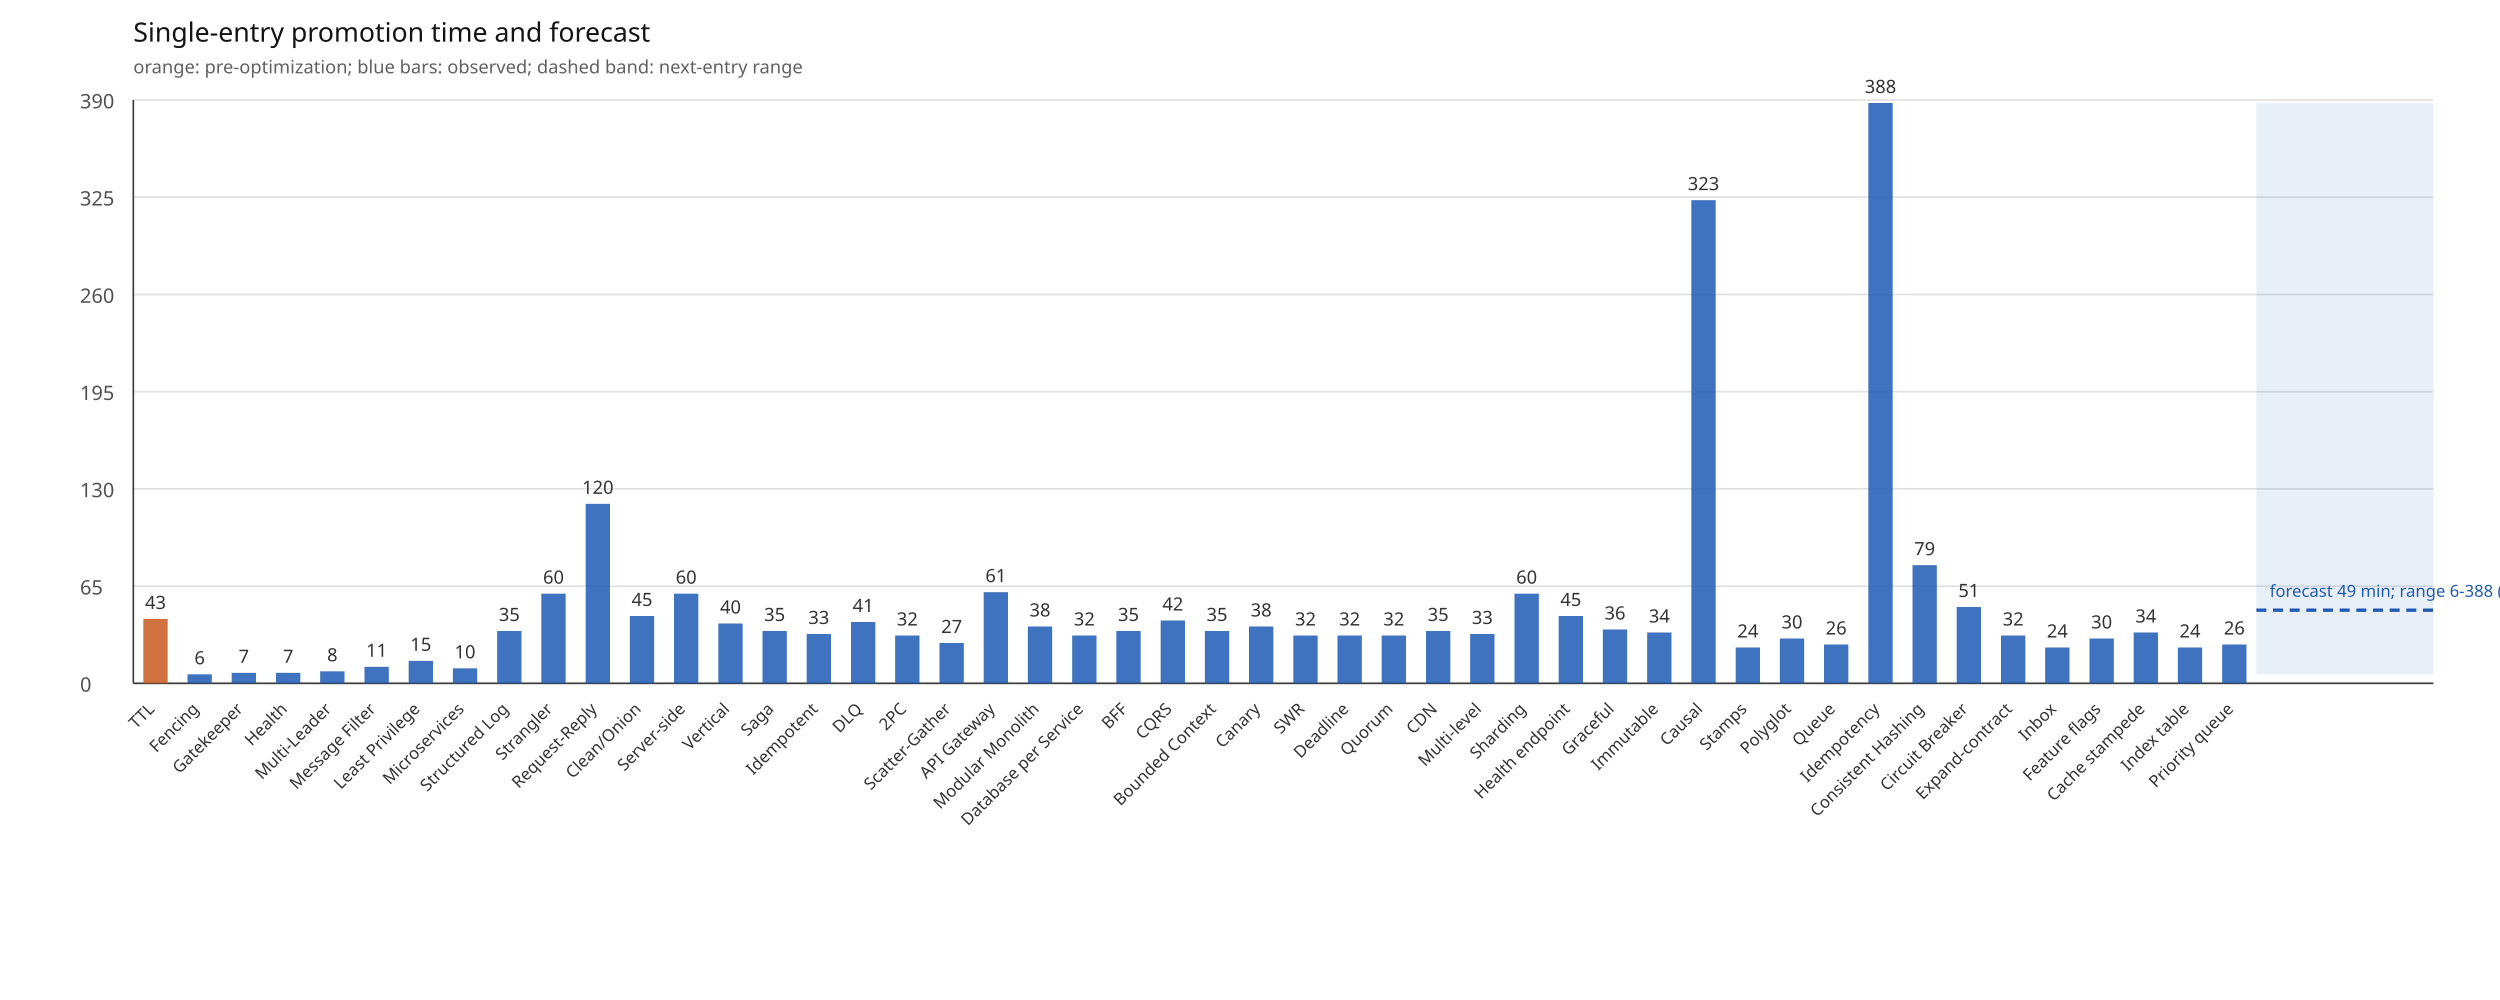
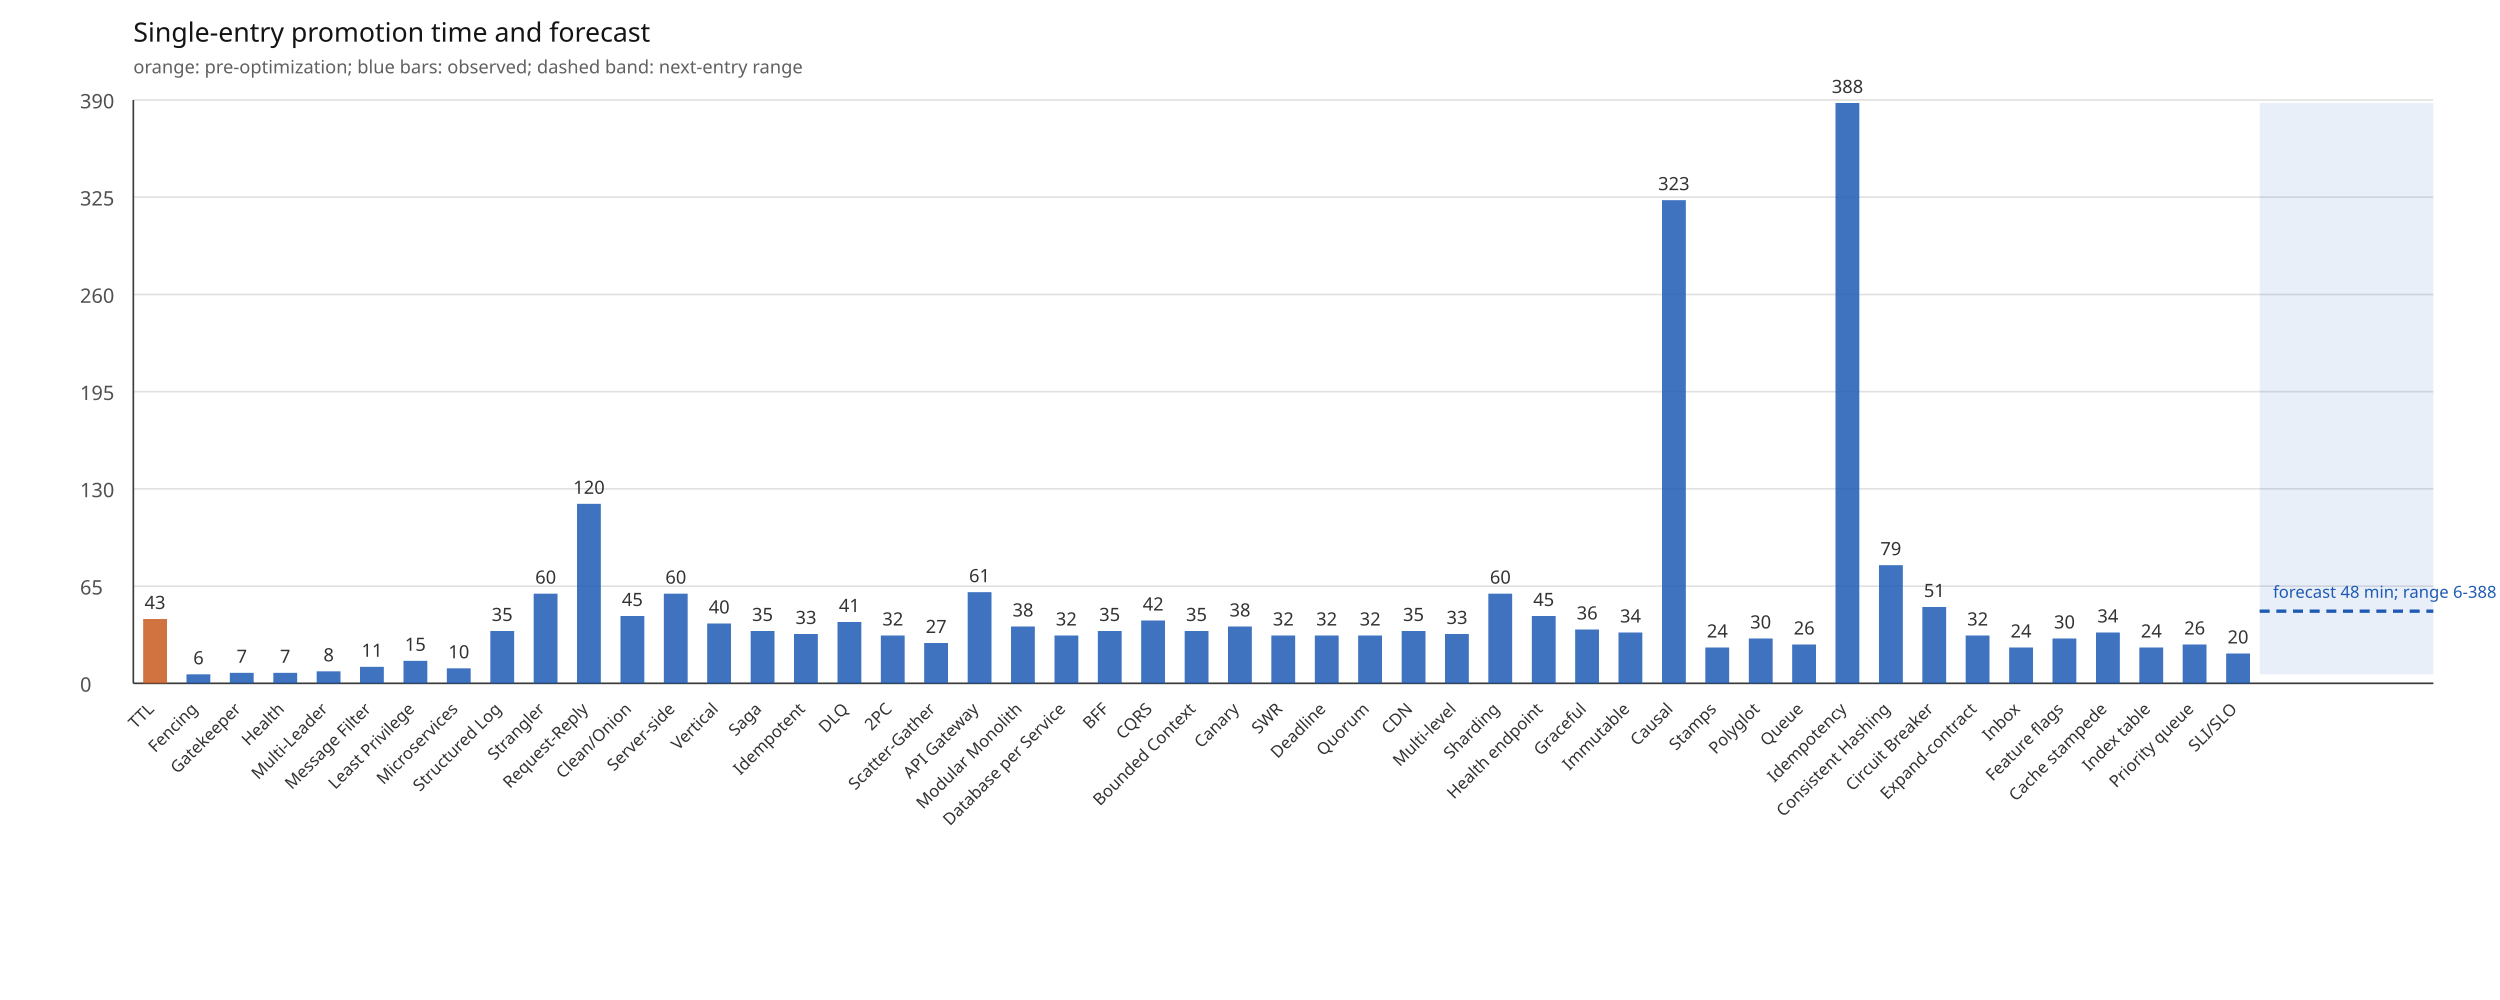
<svg xmlns="http://www.w3.org/2000/svg" width="1500" height="600" viewBox="0 0 1500 600">
  <rect width="100%" height="100%" fill="white" />
  <line x1="80" y1="410.0" x2="1460" y2="410.0" stroke="#e1e1e1" />
  <text x="48" y="415.0" font-family="Verdana" font-size="12" fill="#505050">0</text>
  <line x1="80" y1="351.7" x2="1460" y2="351.7" stroke="#e1e1e1" />
  <text x="48" y="356.7" font-family="Verdana" font-size="12" fill="#505050">65</text>
  <line x1="80" y1="293.3" x2="1460" y2="293.3" stroke="#e1e1e1" />
  <text x="48" y="298.3" font-family="Verdana" font-size="12" fill="#505050">130</text>
  <line x1="80" y1="235.0" x2="1460" y2="235.0" stroke="#e1e1e1" />
  <text x="48" y="240.0" font-family="Verdana" font-size="12" fill="#505050">195</text>
  <line x1="80" y1="176.7" x2="1460" y2="176.7" stroke="#e1e1e1" />
  <text x="48" y="181.7" font-family="Verdana" font-size="12" fill="#505050">260</text>
  <line x1="80" y1="118.3" x2="1460" y2="118.3" stroke="#e1e1e1" />
  <text x="48" y="123.3" font-family="Verdana" font-size="12" fill="#505050">325</text>
  <line x1="80" y1="60.0" x2="1460" y2="60.0" stroke="#e1e1e1" />
  <text x="48" y="65.0" font-family="Verdana" font-size="12" fill="#505050">390</text>
  <line x1="80" y1="60" x2="80" y2="410" stroke="#3c3c3c" />
  <line x1="80" y1="410" x2="1460" y2="410" stroke="#3c3c3c" />
-   <rect x="1353.8" y="61.8" width="106.2" height="342.8" fill="#1e5ab4" opacity="0.10" />
-   <line x1="1353.8" y1="366.1" x2="1460.0" y2="366.1" stroke="#1e5ab4" stroke-width="2" stroke-dasharray="6 4" />
-   <text x="1361.8" y="358.1" font-family="Verdana" font-size="10" fill="#1e5ab4">forecast 49 min; range 6-388 (n=48)</text>
-   <rect x="86.0" y="371.4" width="14.6" height="38.6" fill="#c85a1e" opacity="0.85" />
-   <text x="93.3" y="365.4" text-anchor="middle" font-family="Verdana" font-size="11" fill="#323232">43</text>
-   <text x="93.3" y="426.0" text-anchor="end" transform="rotate(-45 93.3 426.0)" font-family="Verdana" font-size="10" fill="#323232">TTL</text>
-   <rect x="112.5" y="404.6" width="14.6" height="5.4" fill="#1e5ab4" opacity="0.85" />
-   <text x="119.8" y="398.6" text-anchor="middle" font-family="Verdana" font-size="11" fill="#323232">6</text>
-   <text x="119.8" y="426.0" text-anchor="end" transform="rotate(-45 119.8 426.0)" font-family="Verdana" font-size="10" fill="#323232">Fencing</text>
-   <rect x="139.0" y="403.7" width="14.6" height="6.3" fill="#1e5ab4" opacity="0.85" />
-   <text x="146.3" y="397.7" text-anchor="middle" font-family="Verdana" font-size="11" fill="#323232">7</text>
-   <text x="146.3" y="426.0" text-anchor="end" transform="rotate(-45 146.3 426.0)" font-family="Verdana" font-size="10" fill="#323232">Gatekeeper</text>
-   <rect x="165.6" y="403.7" width="14.6" height="6.3" fill="#1e5ab4" opacity="0.85" />
-   <text x="172.9" y="397.7" text-anchor="middle" font-family="Verdana" font-size="11" fill="#323232">7</text>
-   <text x="172.9" y="426.0" text-anchor="end" transform="rotate(-45 172.9 426.0)" font-family="Verdana" font-size="10" fill="#323232">Health</text>
-   <rect x="192.1" y="402.8" width="14.6" height="7.2" fill="#1e5ab4" opacity="0.85" />
-   <text x="199.4" y="396.8" text-anchor="middle" font-family="Verdana" font-size="11" fill="#323232">8</text>
-   <text x="199.4" y="426.0" text-anchor="end" transform="rotate(-45 199.4 426.0)" font-family="Verdana" font-size="10" fill="#323232">Multi-Leader</text>
-   <rect x="218.7" y="400.1" width="14.6" height="9.9" fill="#1e5ab4" opacity="0.85" />
-   <text x="226.0" y="394.1" text-anchor="middle" font-family="Verdana" font-size="11" fill="#323232">11</text>
-   <text x="226.0" y="426.0" text-anchor="end" transform="rotate(-45 226.0 426.0)" font-family="Verdana" font-size="10" fill="#323232">Message Filter</text>
-   <rect x="245.2" y="396.5" width="14.6" height="13.5" fill="#1e5ab4" opacity="0.85" />
-   <text x="252.5" y="390.5" text-anchor="middle" font-family="Verdana" font-size="11" fill="#323232">15</text>
-   <text x="252.5" y="426.0" text-anchor="end" transform="rotate(-45 252.5 426.0)" font-family="Verdana" font-size="10" fill="#323232">Least Privilege</text>
-   <rect x="271.7" y="401.0" width="14.6" height="9.0" fill="#1e5ab4" opacity="0.85" />
-   <text x="279.0" y="395.0" text-anchor="middle" font-family="Verdana" font-size="11" fill="#323232">10</text>
-   <text x="279.0" y="426.0" text-anchor="end" transform="rotate(-45 279.0 426.0)" font-family="Verdana" font-size="10" fill="#323232">Microservices</text>
-   <rect x="298.3" y="378.6" width="14.6" height="31.4" fill="#1e5ab4" opacity="0.85" />
-   <text x="305.6" y="372.6" text-anchor="middle" font-family="Verdana" font-size="11" fill="#323232">35</text>
-   <text x="305.6" y="426.0" text-anchor="end" transform="rotate(-45 305.6 426.0)" font-family="Verdana" font-size="10" fill="#323232">Structured Log</text>
-   <rect x="324.8" y="356.2" width="14.6" height="53.8" fill="#1e5ab4" opacity="0.85" />
-   <text x="332.1" y="350.2" text-anchor="middle" font-family="Verdana" font-size="11" fill="#323232">60</text>
-   <text x="332.1" y="426.0" text-anchor="end" transform="rotate(-45 332.1 426.0)" font-family="Verdana" font-size="10" fill="#323232">Strangler</text>
-   <rect x="351.4" y="302.3" width="14.6" height="107.7" fill="#1e5ab4" opacity="0.85" />
-   <text x="358.7" y="296.3" text-anchor="middle" font-family="Verdana" font-size="11" fill="#323232">120</text>
-   <text x="358.7" y="426.0" text-anchor="end" transform="rotate(-45 358.7 426.0)" font-family="Verdana" font-size="10" fill="#323232">Request-Reply</text>
-   <rect x="377.9" y="369.6" width="14.6" height="40.4" fill="#1e5ab4" opacity="0.85" />
-   <text x="385.2" y="363.6" text-anchor="middle" font-family="Verdana" font-size="11" fill="#323232">45</text>
-   <text x="385.2" y="426.0" text-anchor="end" transform="rotate(-45 385.2 426.0)" font-family="Verdana" font-size="10" fill="#323232">Clean/Onion</text>
-   <rect x="404.4" y="356.2" width="14.6" height="53.8" fill="#1e5ab4" opacity="0.85" />
-   <text x="411.7" y="350.2" text-anchor="middle" font-family="Verdana" font-size="11" fill="#323232">60</text>
-   <text x="411.7" y="426.0" text-anchor="end" transform="rotate(-45 411.7 426.0)" font-family="Verdana" font-size="10" fill="#323232">Server-side</text>
-   <rect x="431.0" y="374.1" width="14.6" height="35.9" fill="#1e5ab4" opacity="0.85" />
-   <text x="438.3" y="368.1" text-anchor="middle" font-family="Verdana" font-size="11" fill="#323232">40</text>
-   <text x="438.3" y="426.0" text-anchor="end" transform="rotate(-45 438.3 426.0)" font-family="Verdana" font-size="10" fill="#323232">Vertical</text>
-   <rect x="457.5" y="378.6" width="14.6" height="31.4" fill="#1e5ab4" opacity="0.85" />
-   <text x="464.8" y="372.6" text-anchor="middle" font-family="Verdana" font-size="11" fill="#323232">35</text>
-   <text x="464.8" y="426.0" text-anchor="end" transform="rotate(-45 464.8 426.0)" font-family="Verdana" font-size="10" fill="#323232">Saga</text>
-   <rect x="484.0" y="380.4" width="14.6" height="29.6" fill="#1e5ab4" opacity="0.85" />
-   <text x="491.3" y="374.4" text-anchor="middle" font-family="Verdana" font-size="11" fill="#323232">33</text>
-   <text x="491.3" y="426.0" text-anchor="end" transform="rotate(-45 491.3 426.0)" font-family="Verdana" font-size="10" fill="#323232">Idempotent</text>
-   <rect x="510.6" y="373.2" width="14.6" height="36.8" fill="#1e5ab4" opacity="0.85" />
-   <text x="517.9" y="367.2" text-anchor="middle" font-family="Verdana" font-size="11" fill="#323232">41</text>
-   <text x="517.9" y="426.0" text-anchor="end" transform="rotate(-45 517.9 426.0)" font-family="Verdana" font-size="10" fill="#323232">DLQ</text>
-   <rect x="537.1" y="381.3" width="14.6" height="28.7" fill="#1e5ab4" opacity="0.85" />
-   <text x="544.4" y="375.3" text-anchor="middle" font-family="Verdana" font-size="11" fill="#323232">32</text>
-   <text x="544.4" y="426.0" text-anchor="end" transform="rotate(-45 544.4 426.0)" font-family="Verdana" font-size="10" fill="#323232">2PC</text>
-   <rect x="563.7" y="385.8" width="14.6" height="24.2" fill="#1e5ab4" opacity="0.85" />
-   <text x="571.0" y="379.8" text-anchor="middle" font-family="Verdana" font-size="11" fill="#323232">27</text>
-   <text x="571.0" y="426.0" text-anchor="end" transform="rotate(-45 571.0 426.0)" font-family="Verdana" font-size="10" fill="#323232">Scatter-Gather</text>
-   <rect x="590.2" y="355.3" width="14.6" height="54.7" fill="#1e5ab4" opacity="0.85" />
-   <text x="597.5" y="349.3" text-anchor="middle" font-family="Verdana" font-size="11" fill="#323232">61</text>
-   <text x="597.5" y="426.0" text-anchor="end" transform="rotate(-45 597.5 426.0)" font-family="Verdana" font-size="10" fill="#323232">API Gateway</text>
-   <rect x="616.7" y="375.9" width="14.6" height="34.1" fill="#1e5ab4" opacity="0.85" />
-   <text x="624.0" y="369.9" text-anchor="middle" font-family="Verdana" font-size="11" fill="#323232">38</text>
-   <text x="624.0" y="426.0" text-anchor="end" transform="rotate(-45 624.0 426.0)" font-family="Verdana" font-size="10" fill="#323232">Modular Monolith</text>
-   <rect x="643.3" y="381.3" width="14.6" height="28.7" fill="#1e5ab4" opacity="0.85" />
-   <text x="650.6" y="375.3" text-anchor="middle" font-family="Verdana" font-size="11" fill="#323232">32</text>
-   <text x="650.6" y="426.0" text-anchor="end" transform="rotate(-45 650.6 426.0)" font-family="Verdana" font-size="10" fill="#323232">Database per Service</text>
-   <rect x="669.8" y="378.6" width="14.6" height="31.4" fill="#1e5ab4" opacity="0.85" />
-   <text x="677.1" y="372.6" text-anchor="middle" font-family="Verdana" font-size="11" fill="#323232">35</text>
-   <text x="677.1" y="426.0" text-anchor="end" transform="rotate(-45 677.1 426.0)" font-family="Verdana" font-size="10" fill="#323232">BFF</text>
-   <rect x="696.4" y="372.3" width="14.6" height="37.7" fill="#1e5ab4" opacity="0.85" />
-   <text x="703.7" y="366.3" text-anchor="middle" font-family="Verdana" font-size="11" fill="#323232">42</text>
-   <text x="703.7" y="426.0" text-anchor="end" transform="rotate(-45 703.7 426.0)" font-family="Verdana" font-size="10" fill="#323232">CQRS</text>
-   <rect x="722.9" y="378.6" width="14.6" height="31.4" fill="#1e5ab4" opacity="0.85" />
-   <text x="730.2" y="372.6" text-anchor="middle" font-family="Verdana" font-size="11" fill="#323232">35</text>
-   <text x="730.2" y="426.0" text-anchor="end" transform="rotate(-45 730.2 426.0)" font-family="Verdana" font-size="10" fill="#323232">Bounded Context</text>
-   <rect x="749.4" y="375.9" width="14.6" height="34.1" fill="#1e5ab4" opacity="0.85" />
-   <text x="756.7" y="369.9" text-anchor="middle" font-family="Verdana" font-size="11" fill="#323232">38</text>
-   <text x="756.7" y="426.0" text-anchor="end" transform="rotate(-45 756.7 426.0)" font-family="Verdana" font-size="10" fill="#323232">Canary</text>
-   <rect x="776.0" y="381.3" width="14.6" height="28.7" fill="#1e5ab4" opacity="0.85" />
-   <text x="783.3" y="375.3" text-anchor="middle" font-family="Verdana" font-size="11" fill="#323232">32</text>
-   <text x="783.3" y="426.0" text-anchor="end" transform="rotate(-45 783.3 426.0)" font-family="Verdana" font-size="10" fill="#323232">SWR</text>
-   <rect x="802.5" y="381.3" width="14.6" height="28.7" fill="#1e5ab4" opacity="0.85" />
-   <text x="809.8" y="375.3" text-anchor="middle" font-family="Verdana" font-size="11" fill="#323232">32</text>
-   <text x="809.8" y="426.0" text-anchor="end" transform="rotate(-45 809.8 426.0)" font-family="Verdana" font-size="10" fill="#323232">Deadline</text>
-   <rect x="829.0" y="381.3" width="14.6" height="28.7" fill="#1e5ab4" opacity="0.85" />
-   <text x="836.3" y="375.3" text-anchor="middle" font-family="Verdana" font-size="11" fill="#323232">32</text>
-   <text x="836.3" y="426.0" text-anchor="end" transform="rotate(-45 836.3 426.0)" font-family="Verdana" font-size="10" fill="#323232">Quorum</text>
-   <rect x="855.6" y="378.6" width="14.6" height="31.4" fill="#1e5ab4" opacity="0.85" />
-   <text x="862.9" y="372.6" text-anchor="middle" font-family="Verdana" font-size="11" fill="#323232">35</text>
-   <text x="862.9" y="426.0" text-anchor="end" transform="rotate(-45 862.9 426.0)" font-family="Verdana" font-size="10" fill="#323232">CDN</text>
-   <rect x="882.1" y="380.4" width="14.6" height="29.6" fill="#1e5ab4" opacity="0.85" />
-   <text x="889.4" y="374.4" text-anchor="middle" font-family="Verdana" font-size="11" fill="#323232">33</text>
-   <text x="889.4" y="426.0" text-anchor="end" transform="rotate(-45 889.4 426.0)" font-family="Verdana" font-size="10" fill="#323232">Multi-level</text>
-   <rect x="908.7" y="356.2" width="14.6" height="53.8" fill="#1e5ab4" opacity="0.85" />
-   <text x="916.0" y="350.2" text-anchor="middle" font-family="Verdana" font-size="11" fill="#323232">60</text>
-   <text x="916.0" y="426.0" text-anchor="end" transform="rotate(-45 916.0 426.0)" font-family="Verdana" font-size="10" fill="#323232">Sharding</text>
-   <rect x="935.2" y="369.6" width="14.6" height="40.4" fill="#1e5ab4" opacity="0.85" />
-   <text x="942.5" y="363.6" text-anchor="middle" font-family="Verdana" font-size="11" fill="#323232">45</text>
-   <text x="942.5" y="426.0" text-anchor="end" transform="rotate(-45 942.5 426.0)" font-family="Verdana" font-size="10" fill="#323232">Health endpoint</text>
-   <rect x="961.7" y="377.7" width="14.6" height="32.3" fill="#1e5ab4" opacity="0.85" />
-   <text x="969.0" y="371.7" text-anchor="middle" font-family="Verdana" font-size="11" fill="#323232">36</text>
-   <text x="969.0" y="426.0" text-anchor="end" transform="rotate(-45 969.0 426.0)" font-family="Verdana" font-size="10" fill="#323232">Graceful</text>
-   <rect x="988.3" y="379.5" width="14.6" height="30.5" fill="#1e5ab4" opacity="0.85" />
-   <text x="995.6" y="373.5" text-anchor="middle" font-family="Verdana" font-size="11" fill="#323232">34</text>
-   <text x="995.6" y="426.0" text-anchor="end" transform="rotate(-45 995.6 426.0)" font-family="Verdana" font-size="10" fill="#323232">Immutable</text>
-   <rect x="1014.8" y="120.1" width="14.6" height="289.9" fill="#1e5ab4" opacity="0.85" />
-   <text x="1022.1" y="114.1" text-anchor="middle" font-family="Verdana" font-size="11" fill="#323232">323</text>
-   <text x="1022.1" y="426.0" text-anchor="end" transform="rotate(-45 1022.1 426.0)" font-family="Verdana" font-size="10" fill="#323232">Causal</text>
-   <rect x="1041.4" y="388.5" width="14.6" height="21.5" fill="#1e5ab4" opacity="0.85" />
-   <text x="1048.7" y="382.5" text-anchor="middle" font-family="Verdana" font-size="11" fill="#323232">24</text>
-   <text x="1048.7" y="426.0" text-anchor="end" transform="rotate(-45 1048.7 426.0)" font-family="Verdana" font-size="10" fill="#323232">Stamps</text>
-   <rect x="1067.9" y="383.1" width="14.6" height="26.9" fill="#1e5ab4" opacity="0.85" />
-   <text x="1075.2" y="377.1" text-anchor="middle" font-family="Verdana" font-size="11" fill="#323232">30</text>
-   <text x="1075.2" y="426.0" text-anchor="end" transform="rotate(-45 1075.2 426.0)" font-family="Verdana" font-size="10" fill="#323232">Polyglot</text>
-   <rect x="1094.4" y="386.7" width="14.6" height="23.3" fill="#1e5ab4" opacity="0.85" />
-   <text x="1101.7" y="380.7" text-anchor="middle" font-family="Verdana" font-size="11" fill="#323232">26</text>
-   <text x="1101.7" y="426.0" text-anchor="end" transform="rotate(-45 1101.7 426.0)" font-family="Verdana" font-size="10" fill="#323232">Queue</text>
-   <rect x="1121.0" y="61.8" width="14.6" height="348.2" fill="#1e5ab4" opacity="0.85" />
-   <text x="1128.3" y="55.8" text-anchor="middle" font-family="Verdana" font-size="11" fill="#323232">388</text>
-   <text x="1128.3" y="426.0" text-anchor="end" transform="rotate(-45 1128.3 426.0)" font-family="Verdana" font-size="10" fill="#323232">Idempotency</text>
-   <rect x="1147.5" y="339.1" width="14.6" height="70.9" fill="#1e5ab4" opacity="0.85" />
-   <text x="1154.8" y="333.1" text-anchor="middle" font-family="Verdana" font-size="11" fill="#323232">79</text>
-   <text x="1154.8" y="426.0" text-anchor="end" transform="rotate(-45 1154.8 426.0)" font-family="Verdana" font-size="10" fill="#323232">Consistent Hashing</text>
-   <rect x="1174.0" y="364.2" width="14.6" height="45.8" fill="#1e5ab4" opacity="0.85" />
-   <text x="1181.3" y="358.2" text-anchor="middle" font-family="Verdana" font-size="11" fill="#323232">51</text>
-   <text x="1181.3" y="426.0" text-anchor="end" transform="rotate(-45 1181.3 426.0)" font-family="Verdana" font-size="10" fill="#323232">Circuit Breaker</text>
-   <rect x="1200.6" y="381.3" width="14.6" height="28.7" fill="#1e5ab4" opacity="0.85" />
-   <text x="1207.9" y="375.3" text-anchor="middle" font-family="Verdana" font-size="11" fill="#323232">32</text>
-   <text x="1207.9" y="426.0" text-anchor="end" transform="rotate(-45 1207.9 426.0)" font-family="Verdana" font-size="10" fill="#323232">Expand-contract</text>
-   <rect x="1227.1" y="388.5" width="14.6" height="21.5" fill="#1e5ab4" opacity="0.85" />
-   <text x="1234.4" y="382.5" text-anchor="middle" font-family="Verdana" font-size="11" fill="#323232">24</text>
-   <text x="1234.4" y="426.0" text-anchor="end" transform="rotate(-45 1234.4 426.0)" font-family="Verdana" font-size="10" fill="#323232">Inbox</text>
-   <rect x="1253.7" y="383.1" width="14.6" height="26.9" fill="#1e5ab4" opacity="0.85" />
-   <text x="1261.0" y="377.1" text-anchor="middle" font-family="Verdana" font-size="11" fill="#323232">30</text>
-   <text x="1261.0" y="426.0" text-anchor="end" transform="rotate(-45 1261.0 426.0)" font-family="Verdana" font-size="10" fill="#323232">Feature flags</text>
-   <rect x="1280.2" y="379.5" width="14.6" height="30.5" fill="#1e5ab4" opacity="0.85" />
-   <text x="1287.5" y="373.5" text-anchor="middle" font-family="Verdana" font-size="11" fill="#323232">34</text>
-   <text x="1287.5" y="426.0" text-anchor="end" transform="rotate(-45 1287.5 426.0)" font-family="Verdana" font-size="10" fill="#323232">Cache stampede</text>
-   <rect x="1306.7" y="388.5" width="14.6" height="21.5" fill="#1e5ab4" opacity="0.85" />
-   <text x="1314.0" y="382.5" text-anchor="middle" font-family="Verdana" font-size="11" fill="#323232">24</text>
-   <text x="1314.0" y="426.0" text-anchor="end" transform="rotate(-45 1314.0 426.0)" font-family="Verdana" font-size="10" fill="#323232">Index table</text>
-   <rect x="1333.3" y="386.7" width="14.6" height="23.3" fill="#1e5ab4" opacity="0.85" />
-   <text x="1340.6" y="380.7" text-anchor="middle" font-family="Verdana" font-size="11" fill="#323232">26</text>
-   <text x="1340.6" y="426.0" text-anchor="end" transform="rotate(-45 1340.6 426.0)" font-family="Verdana" font-size="10" fill="#323232">Priority queue</text>
+   <rect x="1355.8" y="61.8" width="104.2" height="342.8" fill="#1e5ab4" opacity="0.10" />
+   <line x1="1355.8" y1="366.7" x2="1460.0" y2="366.7" stroke="#1e5ab4" stroke-width="2" stroke-dasharray="6 4" />
+   <text x="1363.8" y="358.7" font-family="Verdana" font-size="10" fill="#1e5ab4">forecast 48 min; range 6-388 (n=49)</text>
+   <rect x="85.9" y="371.4" width="14.3" height="38.6" fill="#c85a1e" opacity="0.85" />
+   <text x="93.0" y="365.4" text-anchor="middle" font-family="Verdana" font-size="11" fill="#323232">43</text>
+   <text x="93.0" y="426.0" text-anchor="end" transform="rotate(-45 93.0 426.0)" font-family="Verdana" font-size="10" fill="#323232">TTL</text>
+   <rect x="111.9" y="404.6" width="14.3" height="5.4" fill="#1e5ab4" opacity="0.85" />
+   <text x="119.1" y="398.6" text-anchor="middle" font-family="Verdana" font-size="11" fill="#323232">6</text>
+   <text x="119.1" y="426.0" text-anchor="end" transform="rotate(-45 119.1 426.0)" font-family="Verdana" font-size="10" fill="#323232">Fencing</text>
+   <rect x="137.9" y="403.7" width="14.3" height="6.3" fill="#1e5ab4" opacity="0.85" />
+   <text x="145.1" y="397.7" text-anchor="middle" font-family="Verdana" font-size="11" fill="#323232">7</text>
+   <text x="145.1" y="426.0" text-anchor="end" transform="rotate(-45 145.1 426.0)" font-family="Verdana" font-size="10" fill="#323232">Gatekeeper</text>
+   <rect x="164.0" y="403.7" width="14.3" height="6.3" fill="#1e5ab4" opacity="0.85" />
+   <text x="171.1" y="397.7" text-anchor="middle" font-family="Verdana" font-size="11" fill="#323232">7</text>
+   <text x="171.1" y="426.0" text-anchor="end" transform="rotate(-45 171.1 426.0)" font-family="Verdana" font-size="10" fill="#323232">Health</text>
+   <rect x="190.0" y="402.8" width="14.3" height="7.2" fill="#1e5ab4" opacity="0.85" />
+   <text x="197.2" y="396.8" text-anchor="middle" font-family="Verdana" font-size="11" fill="#323232">8</text>
+   <text x="197.2" y="426.0" text-anchor="end" transform="rotate(-45 197.2 426.0)" font-family="Verdana" font-size="10" fill="#323232">Multi-Leader</text>
+   <rect x="216.0" y="400.1" width="14.3" height="9.9" fill="#1e5ab4" opacity="0.85" />
+   <text x="223.2" y="394.1" text-anchor="middle" font-family="Verdana" font-size="11" fill="#323232">11</text>
+   <text x="223.2" y="426.0" text-anchor="end" transform="rotate(-45 223.2 426.0)" font-family="Verdana" font-size="10" fill="#323232">Message Filter</text>
+   <rect x="242.1" y="396.5" width="14.3" height="13.5" fill="#1e5ab4" opacity="0.85" />
+   <text x="249.2" y="390.5" text-anchor="middle" font-family="Verdana" font-size="11" fill="#323232">15</text>
+   <text x="249.2" y="426.0" text-anchor="end" transform="rotate(-45 249.2 426.0)" font-family="Verdana" font-size="10" fill="#323232">Least Privilege</text>
+   <rect x="268.1" y="401.0" width="14.3" height="9.0" fill="#1e5ab4" opacity="0.85" />
+   <text x="275.3" y="395.0" text-anchor="middle" font-family="Verdana" font-size="11" fill="#323232">10</text>
+   <text x="275.3" y="426.0" text-anchor="end" transform="rotate(-45 275.3 426.0)" font-family="Verdana" font-size="10" fill="#323232">Microservices</text>
+   <rect x="294.2" y="378.6" width="14.3" height="31.4" fill="#1e5ab4" opacity="0.85" />
+   <text x="301.3" y="372.6" text-anchor="middle" font-family="Verdana" font-size="11" fill="#323232">35</text>
+   <text x="301.3" y="426.0" text-anchor="end" transform="rotate(-45 301.3 426.0)" font-family="Verdana" font-size="10" fill="#323232">Structured Log</text>
+   <rect x="320.2" y="356.2" width="14.3" height="53.8" fill="#1e5ab4" opacity="0.85" />
+   <text x="327.4" y="350.2" text-anchor="middle" font-family="Verdana" font-size="11" fill="#323232">60</text>
+   <text x="327.4" y="426.0" text-anchor="end" transform="rotate(-45 327.4 426.0)" font-family="Verdana" font-size="10" fill="#323232">Strangler</text>
+   <rect x="346.2" y="302.3" width="14.3" height="107.7" fill="#1e5ab4" opacity="0.85" />
+   <text x="353.4" y="296.3" text-anchor="middle" font-family="Verdana" font-size="11" fill="#323232">120</text>
+   <text x="353.4" y="426.0" text-anchor="end" transform="rotate(-45 353.4 426.0)" font-family="Verdana" font-size="10" fill="#323232">Request-Reply</text>
+   <rect x="372.3" y="369.6" width="14.3" height="40.4" fill="#1e5ab4" opacity="0.85" />
+   <text x="379.4" y="363.6" text-anchor="middle" font-family="Verdana" font-size="11" fill="#323232">45</text>
+   <text x="379.4" y="426.0" text-anchor="end" transform="rotate(-45 379.4 426.0)" font-family="Verdana" font-size="10" fill="#323232">Clean/Onion</text>
+   <rect x="398.3" y="356.2" width="14.3" height="53.8" fill="#1e5ab4" opacity="0.85" />
+   <text x="405.5" y="350.2" text-anchor="middle" font-family="Verdana" font-size="11" fill="#323232">60</text>
+   <text x="405.5" y="426.0" text-anchor="end" transform="rotate(-45 405.5 426.0)" font-family="Verdana" font-size="10" fill="#323232">Server-side</text>
+   <rect x="424.3" y="374.1" width="14.3" height="35.9" fill="#1e5ab4" opacity="0.85" />
+   <text x="431.5" y="368.1" text-anchor="middle" font-family="Verdana" font-size="11" fill="#323232">40</text>
+   <text x="431.5" y="426.0" text-anchor="end" transform="rotate(-45 431.5 426.0)" font-family="Verdana" font-size="10" fill="#323232">Vertical</text>
+   <rect x="450.4" y="378.6" width="14.3" height="31.4" fill="#1e5ab4" opacity="0.85" />
+   <text x="457.5" y="372.6" text-anchor="middle" font-family="Verdana" font-size="11" fill="#323232">35</text>
+   <text x="457.5" y="426.0" text-anchor="end" transform="rotate(-45 457.5 426.0)" font-family="Verdana" font-size="10" fill="#323232">Saga</text>
+   <rect x="476.4" y="380.4" width="14.3" height="29.6" fill="#1e5ab4" opacity="0.85" />
+   <text x="483.6" y="374.4" text-anchor="middle" font-family="Verdana" font-size="11" fill="#323232">33</text>
+   <text x="483.6" y="426.0" text-anchor="end" transform="rotate(-45 483.6 426.0)" font-family="Verdana" font-size="10" fill="#323232">Idempotent</text>
+   <rect x="502.5" y="373.2" width="14.3" height="36.8" fill="#1e5ab4" opacity="0.85" />
+   <text x="509.6" y="367.2" text-anchor="middle" font-family="Verdana" font-size="11" fill="#323232">41</text>
+   <text x="509.6" y="426.0" text-anchor="end" transform="rotate(-45 509.6 426.0)" font-family="Verdana" font-size="10" fill="#323232">DLQ</text>
+   <rect x="528.5" y="381.3" width="14.3" height="28.7" fill="#1e5ab4" opacity="0.85" />
+   <text x="535.7" y="375.3" text-anchor="middle" font-family="Verdana" font-size="11" fill="#323232">32</text>
+   <text x="535.7" y="426.0" text-anchor="end" transform="rotate(-45 535.7 426.0)" font-family="Verdana" font-size="10" fill="#323232">2PC</text>
+   <rect x="554.5" y="385.8" width="14.3" height="24.2" fill="#1e5ab4" opacity="0.85" />
+   <text x="561.7" y="379.8" text-anchor="middle" font-family="Verdana" font-size="11" fill="#323232">27</text>
+   <text x="561.7" y="426.0" text-anchor="end" transform="rotate(-45 561.7 426.0)" font-family="Verdana" font-size="10" fill="#323232">Scatter-Gather</text>
+   <rect x="580.6" y="355.3" width="14.3" height="54.7" fill="#1e5ab4" opacity="0.85" />
+   <text x="587.7" y="349.3" text-anchor="middle" font-family="Verdana" font-size="11" fill="#323232">61</text>
+   <text x="587.7" y="426.0" text-anchor="end" transform="rotate(-45 587.7 426.0)" font-family="Verdana" font-size="10" fill="#323232">API Gateway</text>
+   <rect x="606.6" y="375.9" width="14.3" height="34.1" fill="#1e5ab4" opacity="0.85" />
+   <text x="613.8" y="369.9" text-anchor="middle" font-family="Verdana" font-size="11" fill="#323232">38</text>
+   <text x="613.8" y="426.0" text-anchor="end" transform="rotate(-45 613.8 426.0)" font-family="Verdana" font-size="10" fill="#323232">Modular Monolith</text>
+   <rect x="632.7" y="381.3" width="14.3" height="28.7" fill="#1e5ab4" opacity="0.85" />
+   <text x="639.8" y="375.3" text-anchor="middle" font-family="Verdana" font-size="11" fill="#323232">32</text>
+   <text x="639.8" y="426.0" text-anchor="end" transform="rotate(-45 639.8 426.0)" font-family="Verdana" font-size="10" fill="#323232">Database per Service</text>
+   <rect x="658.7" y="378.6" width="14.3" height="31.4" fill="#1e5ab4" opacity="0.85" />
+   <text x="665.8" y="372.6" text-anchor="middle" font-family="Verdana" font-size="11" fill="#323232">35</text>
+   <text x="665.8" y="426.0" text-anchor="end" transform="rotate(-45 665.8 426.0)" font-family="Verdana" font-size="10" fill="#323232">BFF</text>
+   <rect x="684.7" y="372.3" width="14.3" height="37.7" fill="#1e5ab4" opacity="0.85" />
+   <text x="691.9" y="366.3" text-anchor="middle" font-family="Verdana" font-size="11" fill="#323232">42</text>
+   <text x="691.9" y="426.0" text-anchor="end" transform="rotate(-45 691.9 426.0)" font-family="Verdana" font-size="10" fill="#323232">CQRS</text>
+   <rect x="710.8" y="378.6" width="14.3" height="31.4" fill="#1e5ab4" opacity="0.85" />
+   <text x="717.9" y="372.6" text-anchor="middle" font-family="Verdana" font-size="11" fill="#323232">35</text>
+   <text x="717.9" y="426.0" text-anchor="end" transform="rotate(-45 717.9 426.0)" font-family="Verdana" font-size="10" fill="#323232">Bounded Context</text>
+   <rect x="736.8" y="375.9" width="14.3" height="34.1" fill="#1e5ab4" opacity="0.85" />
+   <text x="744.0" y="369.9" text-anchor="middle" font-family="Verdana" font-size="11" fill="#323232">38</text>
+   <text x="744.0" y="426.0" text-anchor="end" transform="rotate(-45 744.0 426.0)" font-family="Verdana" font-size="10" fill="#323232">Canary</text>
+   <rect x="762.8" y="381.3" width="14.3" height="28.7" fill="#1e5ab4" opacity="0.85" />
+   <text x="770.0" y="375.3" text-anchor="middle" font-family="Verdana" font-size="11" fill="#323232">32</text>
+   <text x="770.0" y="426.0" text-anchor="end" transform="rotate(-45 770.0 426.0)" font-family="Verdana" font-size="10" fill="#323232">SWR</text>
+   <rect x="788.9" y="381.3" width="14.3" height="28.7" fill="#1e5ab4" opacity="0.85" />
+   <text x="796.0" y="375.3" text-anchor="middle" font-family="Verdana" font-size="11" fill="#323232">32</text>
+   <text x="796.0" y="426.0" text-anchor="end" transform="rotate(-45 796.0 426.0)" font-family="Verdana" font-size="10" fill="#323232">Deadline</text>
+   <rect x="814.9" y="381.3" width="14.3" height="28.7" fill="#1e5ab4" opacity="0.85" />
+   <text x="822.1" y="375.3" text-anchor="middle" font-family="Verdana" font-size="11" fill="#323232">32</text>
+   <text x="822.1" y="426.0" text-anchor="end" transform="rotate(-45 822.1 426.0)" font-family="Verdana" font-size="10" fill="#323232">Quorum</text>
+   <rect x="841.0" y="378.6" width="14.3" height="31.4" fill="#1e5ab4" opacity="0.85" />
+   <text x="848.1" y="372.6" text-anchor="middle" font-family="Verdana" font-size="11" fill="#323232">35</text>
+   <text x="848.1" y="426.0" text-anchor="end" transform="rotate(-45 848.1 426.0)" font-family="Verdana" font-size="10" fill="#323232">CDN</text>
+   <rect x="867.0" y="380.4" width="14.3" height="29.6" fill="#1e5ab4" opacity="0.85" />
+   <text x="874.2" y="374.4" text-anchor="middle" font-family="Verdana" font-size="11" fill="#323232">33</text>
+   <text x="874.2" y="426.0" text-anchor="end" transform="rotate(-45 874.2 426.0)" font-family="Verdana" font-size="10" fill="#323232">Multi-level</text>
+   <rect x="893.0" y="356.2" width="14.3" height="53.8" fill="#1e5ab4" opacity="0.85" />
+   <text x="900.2" y="350.2" text-anchor="middle" font-family="Verdana" font-size="11" fill="#323232">60</text>
+   <text x="900.2" y="426.0" text-anchor="end" transform="rotate(-45 900.2 426.0)" font-family="Verdana" font-size="10" fill="#323232">Sharding</text>
+   <rect x="919.1" y="369.6" width="14.3" height="40.4" fill="#1e5ab4" opacity="0.85" />
+   <text x="926.2" y="363.6" text-anchor="middle" font-family="Verdana" font-size="11" fill="#323232">45</text>
+   <text x="926.2" y="426.0" text-anchor="end" transform="rotate(-45 926.2 426.0)" font-family="Verdana" font-size="10" fill="#323232">Health endpoint</text>
+   <rect x="945.1" y="377.7" width="14.3" height="32.3" fill="#1e5ab4" opacity="0.85" />
+   <text x="952.3" y="371.7" text-anchor="middle" font-family="Verdana" font-size="11" fill="#323232">36</text>
+   <text x="952.3" y="426.0" text-anchor="end" transform="rotate(-45 952.3 426.0)" font-family="Verdana" font-size="10" fill="#323232">Graceful</text>
+   <rect x="971.1" y="379.5" width="14.3" height="30.5" fill="#1e5ab4" opacity="0.85" />
+   <text x="978.3" y="373.5" text-anchor="middle" font-family="Verdana" font-size="11" fill="#323232">34</text>
+   <text x="978.3" y="426.0" text-anchor="end" transform="rotate(-45 978.3 426.0)" font-family="Verdana" font-size="10" fill="#323232">Immutable</text>
+   <rect x="997.2" y="120.1" width="14.3" height="289.9" fill="#1e5ab4" opacity="0.85" />
+   <text x="1004.3" y="114.1" text-anchor="middle" font-family="Verdana" font-size="11" fill="#323232">323</text>
+   <text x="1004.3" y="426.0" text-anchor="end" transform="rotate(-45 1004.3 426.0)" font-family="Verdana" font-size="10" fill="#323232">Causal</text>
+   <rect x="1023.2" y="388.5" width="14.3" height="21.5" fill="#1e5ab4" opacity="0.85" />
+   <text x="1030.4" y="382.5" text-anchor="middle" font-family="Verdana" font-size="11" fill="#323232">24</text>
+   <text x="1030.4" y="426.0" text-anchor="end" transform="rotate(-45 1030.4 426.0)" font-family="Verdana" font-size="10" fill="#323232">Stamps</text>
+   <rect x="1049.3" y="383.1" width="14.3" height="26.9" fill="#1e5ab4" opacity="0.85" />
+   <text x="1056.4" y="377.1" text-anchor="middle" font-family="Verdana" font-size="11" fill="#323232">30</text>
+   <text x="1056.4" y="426.0" text-anchor="end" transform="rotate(-45 1056.4 426.0)" font-family="Verdana" font-size="10" fill="#323232">Polyglot</text>
+   <rect x="1075.3" y="386.7" width="14.3" height="23.3" fill="#1e5ab4" opacity="0.85" />
+   <text x="1082.5" y="380.7" text-anchor="middle" font-family="Verdana" font-size="11" fill="#323232">26</text>
+   <text x="1082.5" y="426.0" text-anchor="end" transform="rotate(-45 1082.5 426.0)" font-family="Verdana" font-size="10" fill="#323232">Queue</text>
+   <rect x="1101.3" y="61.8" width="14.3" height="348.2" fill="#1e5ab4" opacity="0.85" />
+   <text x="1108.5" y="55.8" text-anchor="middle" font-family="Verdana" font-size="11" fill="#323232">388</text>
+   <text x="1108.5" y="426.0" text-anchor="end" transform="rotate(-45 1108.5 426.0)" font-family="Verdana" font-size="10" fill="#323232">Idempotency</text>
+   <rect x="1127.4" y="339.1" width="14.3" height="70.9" fill="#1e5ab4" opacity="0.85" />
+   <text x="1134.5" y="333.1" text-anchor="middle" font-family="Verdana" font-size="11" fill="#323232">79</text>
+   <text x="1134.5" y="426.0" text-anchor="end" transform="rotate(-45 1134.5 426.0)" font-family="Verdana" font-size="10" fill="#323232">Consistent Hashing</text>
+   <rect x="1153.4" y="364.2" width="14.3" height="45.8" fill="#1e5ab4" opacity="0.85" />
+   <text x="1160.6" y="358.2" text-anchor="middle" font-family="Verdana" font-size="11" fill="#323232">51</text>
+   <text x="1160.6" y="426.0" text-anchor="end" transform="rotate(-45 1160.6 426.0)" font-family="Verdana" font-size="10" fill="#323232">Circuit Breaker</text>
+   <rect x="1179.4" y="381.3" width="14.3" height="28.7" fill="#1e5ab4" opacity="0.85" />
+   <text x="1186.6" y="375.3" text-anchor="middle" font-family="Verdana" font-size="11" fill="#323232">32</text>
+   <text x="1186.6" y="426.0" text-anchor="end" transform="rotate(-45 1186.6 426.0)" font-family="Verdana" font-size="10" fill="#323232">Expand-contract</text>
+   <rect x="1205.5" y="388.5" width="14.3" height="21.5" fill="#1e5ab4" opacity="0.85" />
+   <text x="1212.6" y="382.5" text-anchor="middle" font-family="Verdana" font-size="11" fill="#323232">24</text>
+   <text x="1212.6" y="426.0" text-anchor="end" transform="rotate(-45 1212.6 426.0)" font-family="Verdana" font-size="10" fill="#323232">Inbox</text>
+   <rect x="1231.5" y="383.1" width="14.3" height="26.9" fill="#1e5ab4" opacity="0.85" />
+   <text x="1238.7" y="377.1" text-anchor="middle" font-family="Verdana" font-size="11" fill="#323232">30</text>
+   <text x="1238.7" y="426.0" text-anchor="end" transform="rotate(-45 1238.7 426.0)" font-family="Verdana" font-size="10" fill="#323232">Feature flags</text>
+   <rect x="1257.6" y="379.5" width="14.3" height="30.5" fill="#1e5ab4" opacity="0.85" />
+   <text x="1264.7" y="373.5" text-anchor="middle" font-family="Verdana" font-size="11" fill="#323232">34</text>
+   <text x="1264.7" y="426.0" text-anchor="end" transform="rotate(-45 1264.7 426.0)" font-family="Verdana" font-size="10" fill="#323232">Cache stampede</text>
+   <rect x="1283.6" y="388.5" width="14.3" height="21.5" fill="#1e5ab4" opacity="0.85" />
+   <text x="1290.8" y="382.5" text-anchor="middle" font-family="Verdana" font-size="11" fill="#323232">24</text>
+   <text x="1290.8" y="426.0" text-anchor="end" transform="rotate(-45 1290.8 426.0)" font-family="Verdana" font-size="10" fill="#323232">Index table</text>
+   <rect x="1309.6" y="386.7" width="14.3" height="23.3" fill="#1e5ab4" opacity="0.85" />
+   <text x="1316.8" y="380.7" text-anchor="middle" font-family="Verdana" font-size="11" fill="#323232">26</text>
+   <text x="1316.8" y="426.0" text-anchor="end" transform="rotate(-45 1316.8 426.0)" font-family="Verdana" font-size="10" fill="#323232">Priority queue</text>
+   <rect x="1335.7" y="392.1" width="14.3" height="17.9" fill="#1e5ab4" opacity="0.85" />
+   <text x="1342.8" y="386.1" text-anchor="middle" font-family="Verdana" font-size="11" fill="#323232">20</text>
+   <text x="1342.8" y="426.0" text-anchor="end" transform="rotate(-45 1342.8 426.0)" font-family="Verdana" font-size="10" fill="#323232">SLI/SLO</text>
  <text x="80" y="25" font-family="Verdana" font-size="16" fill="#141414">Single-entry promotion time and forecast</text>
  <text x="80" y="44" font-family="Verdana" font-size="11" fill="#606060">orange: pre-optimization; blue bars: observed; dashed band: next-entry range</text>
</svg>
